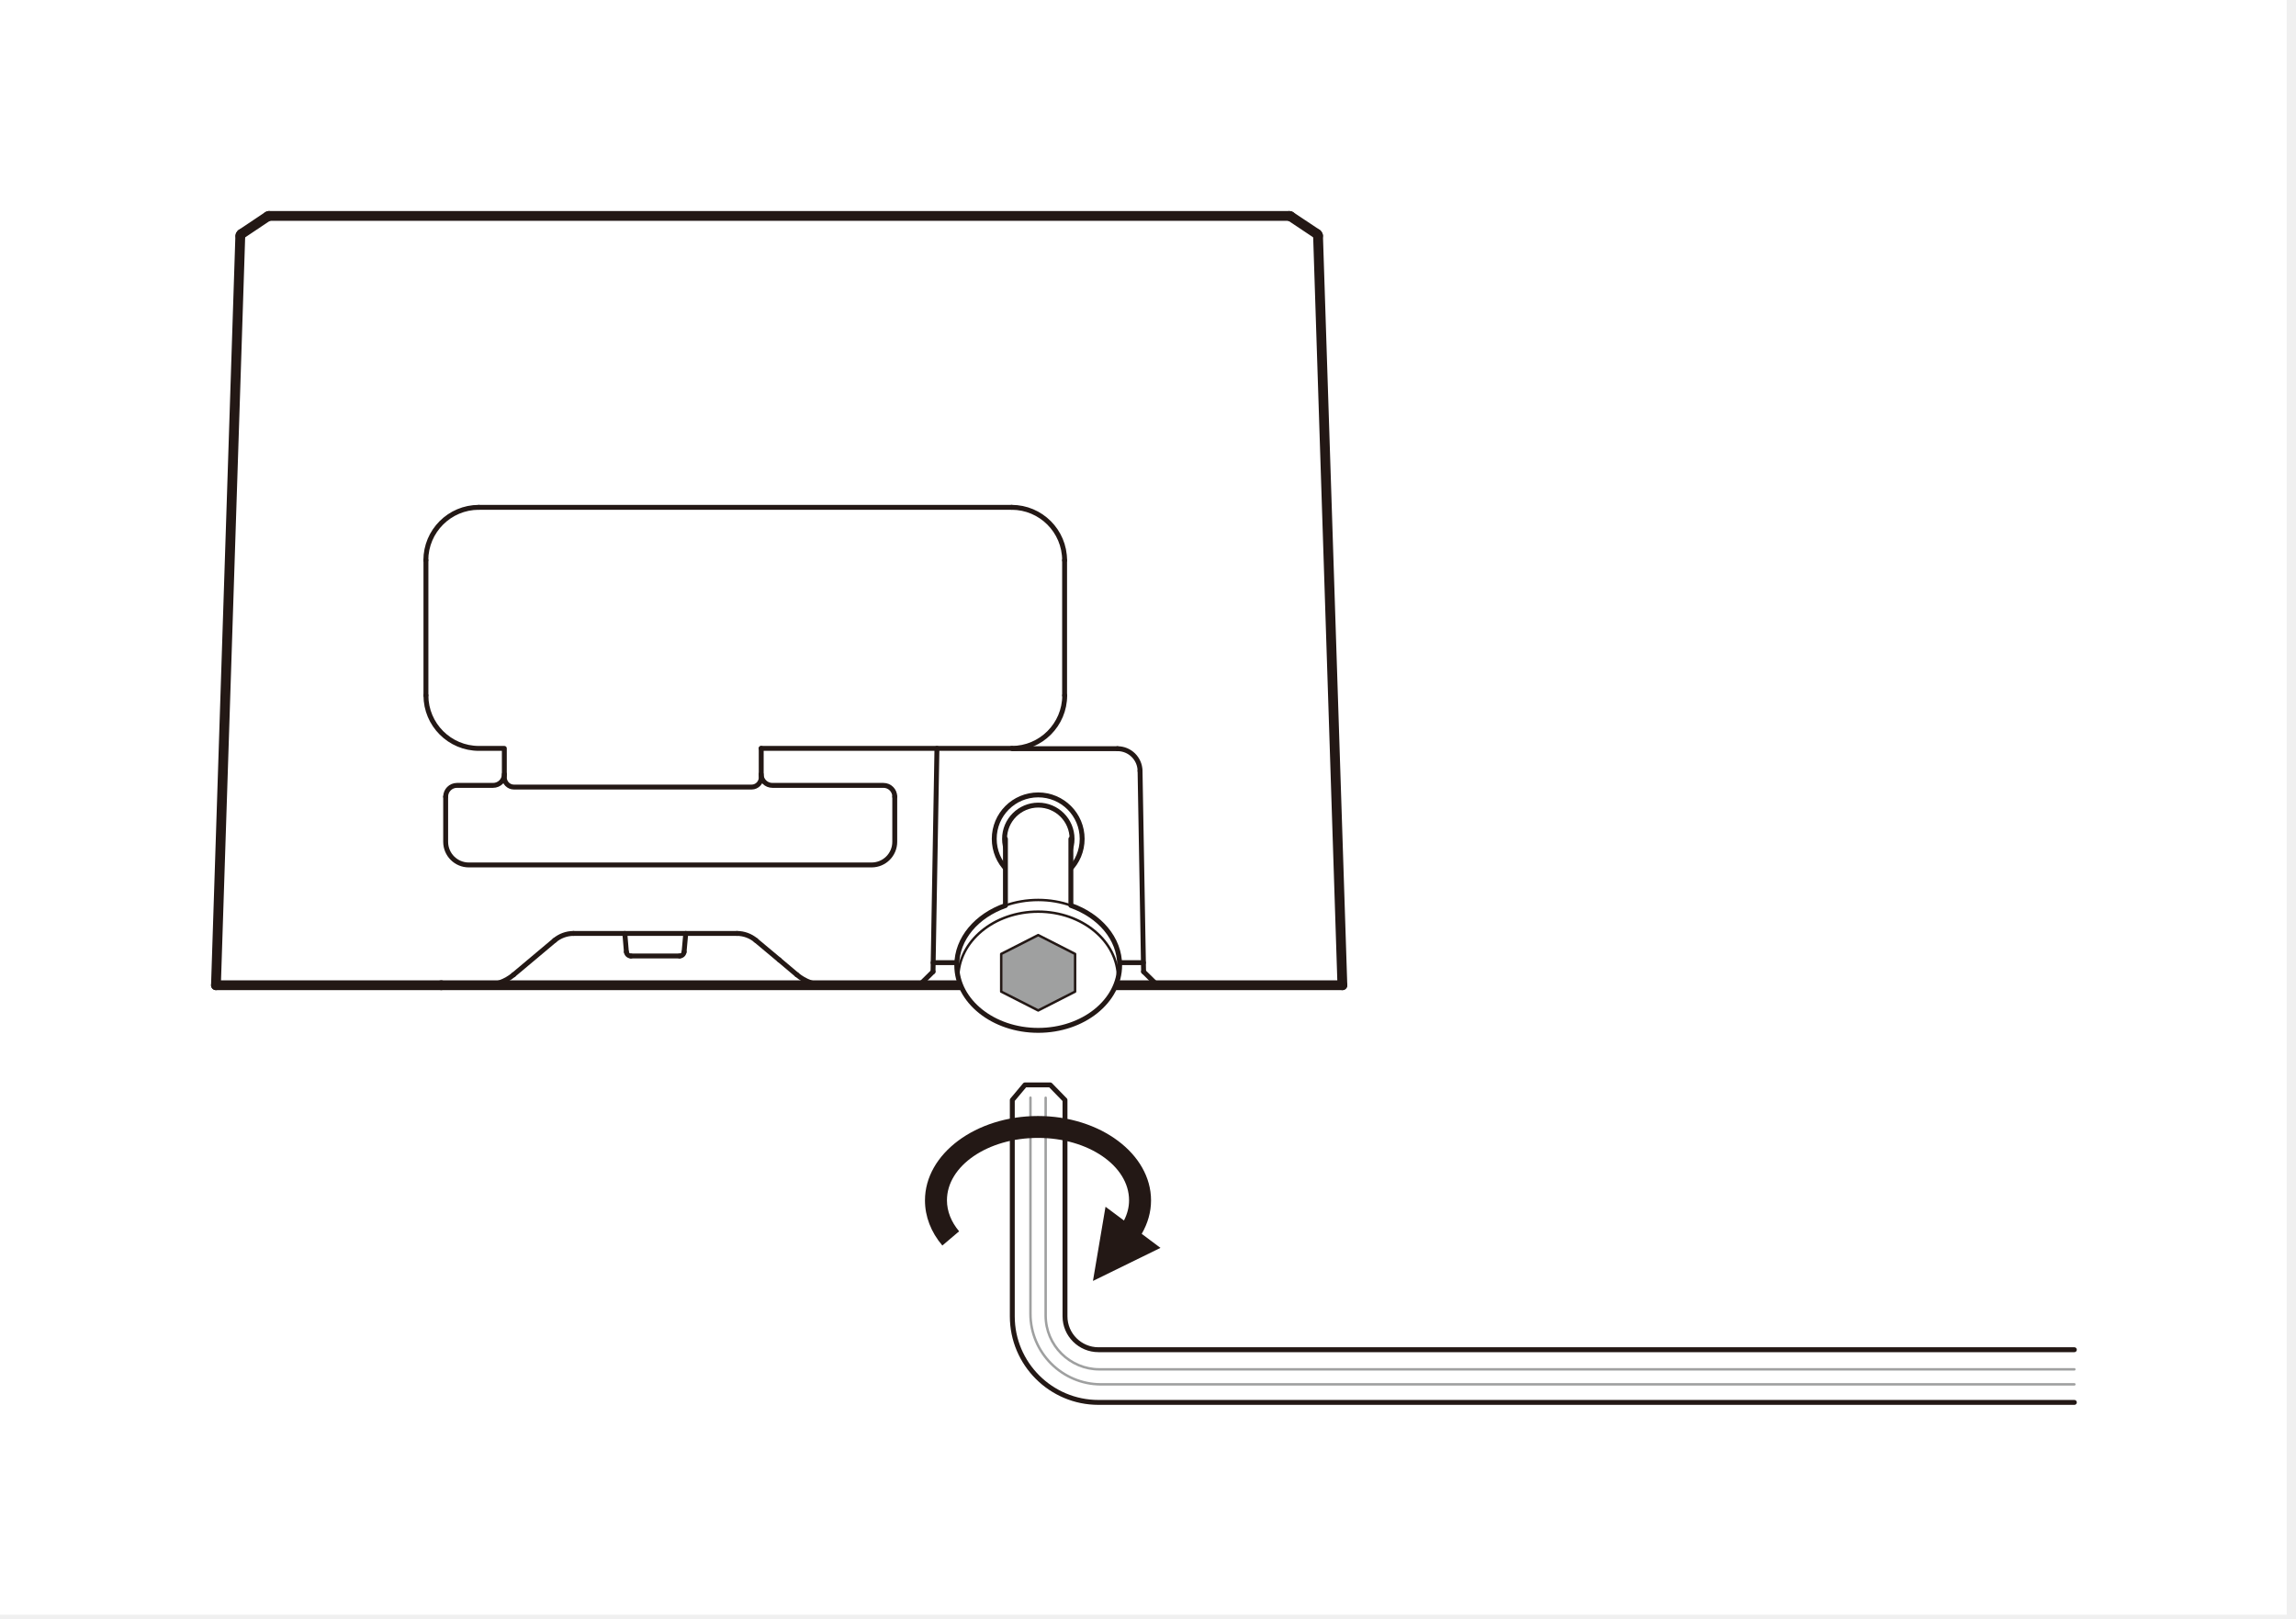
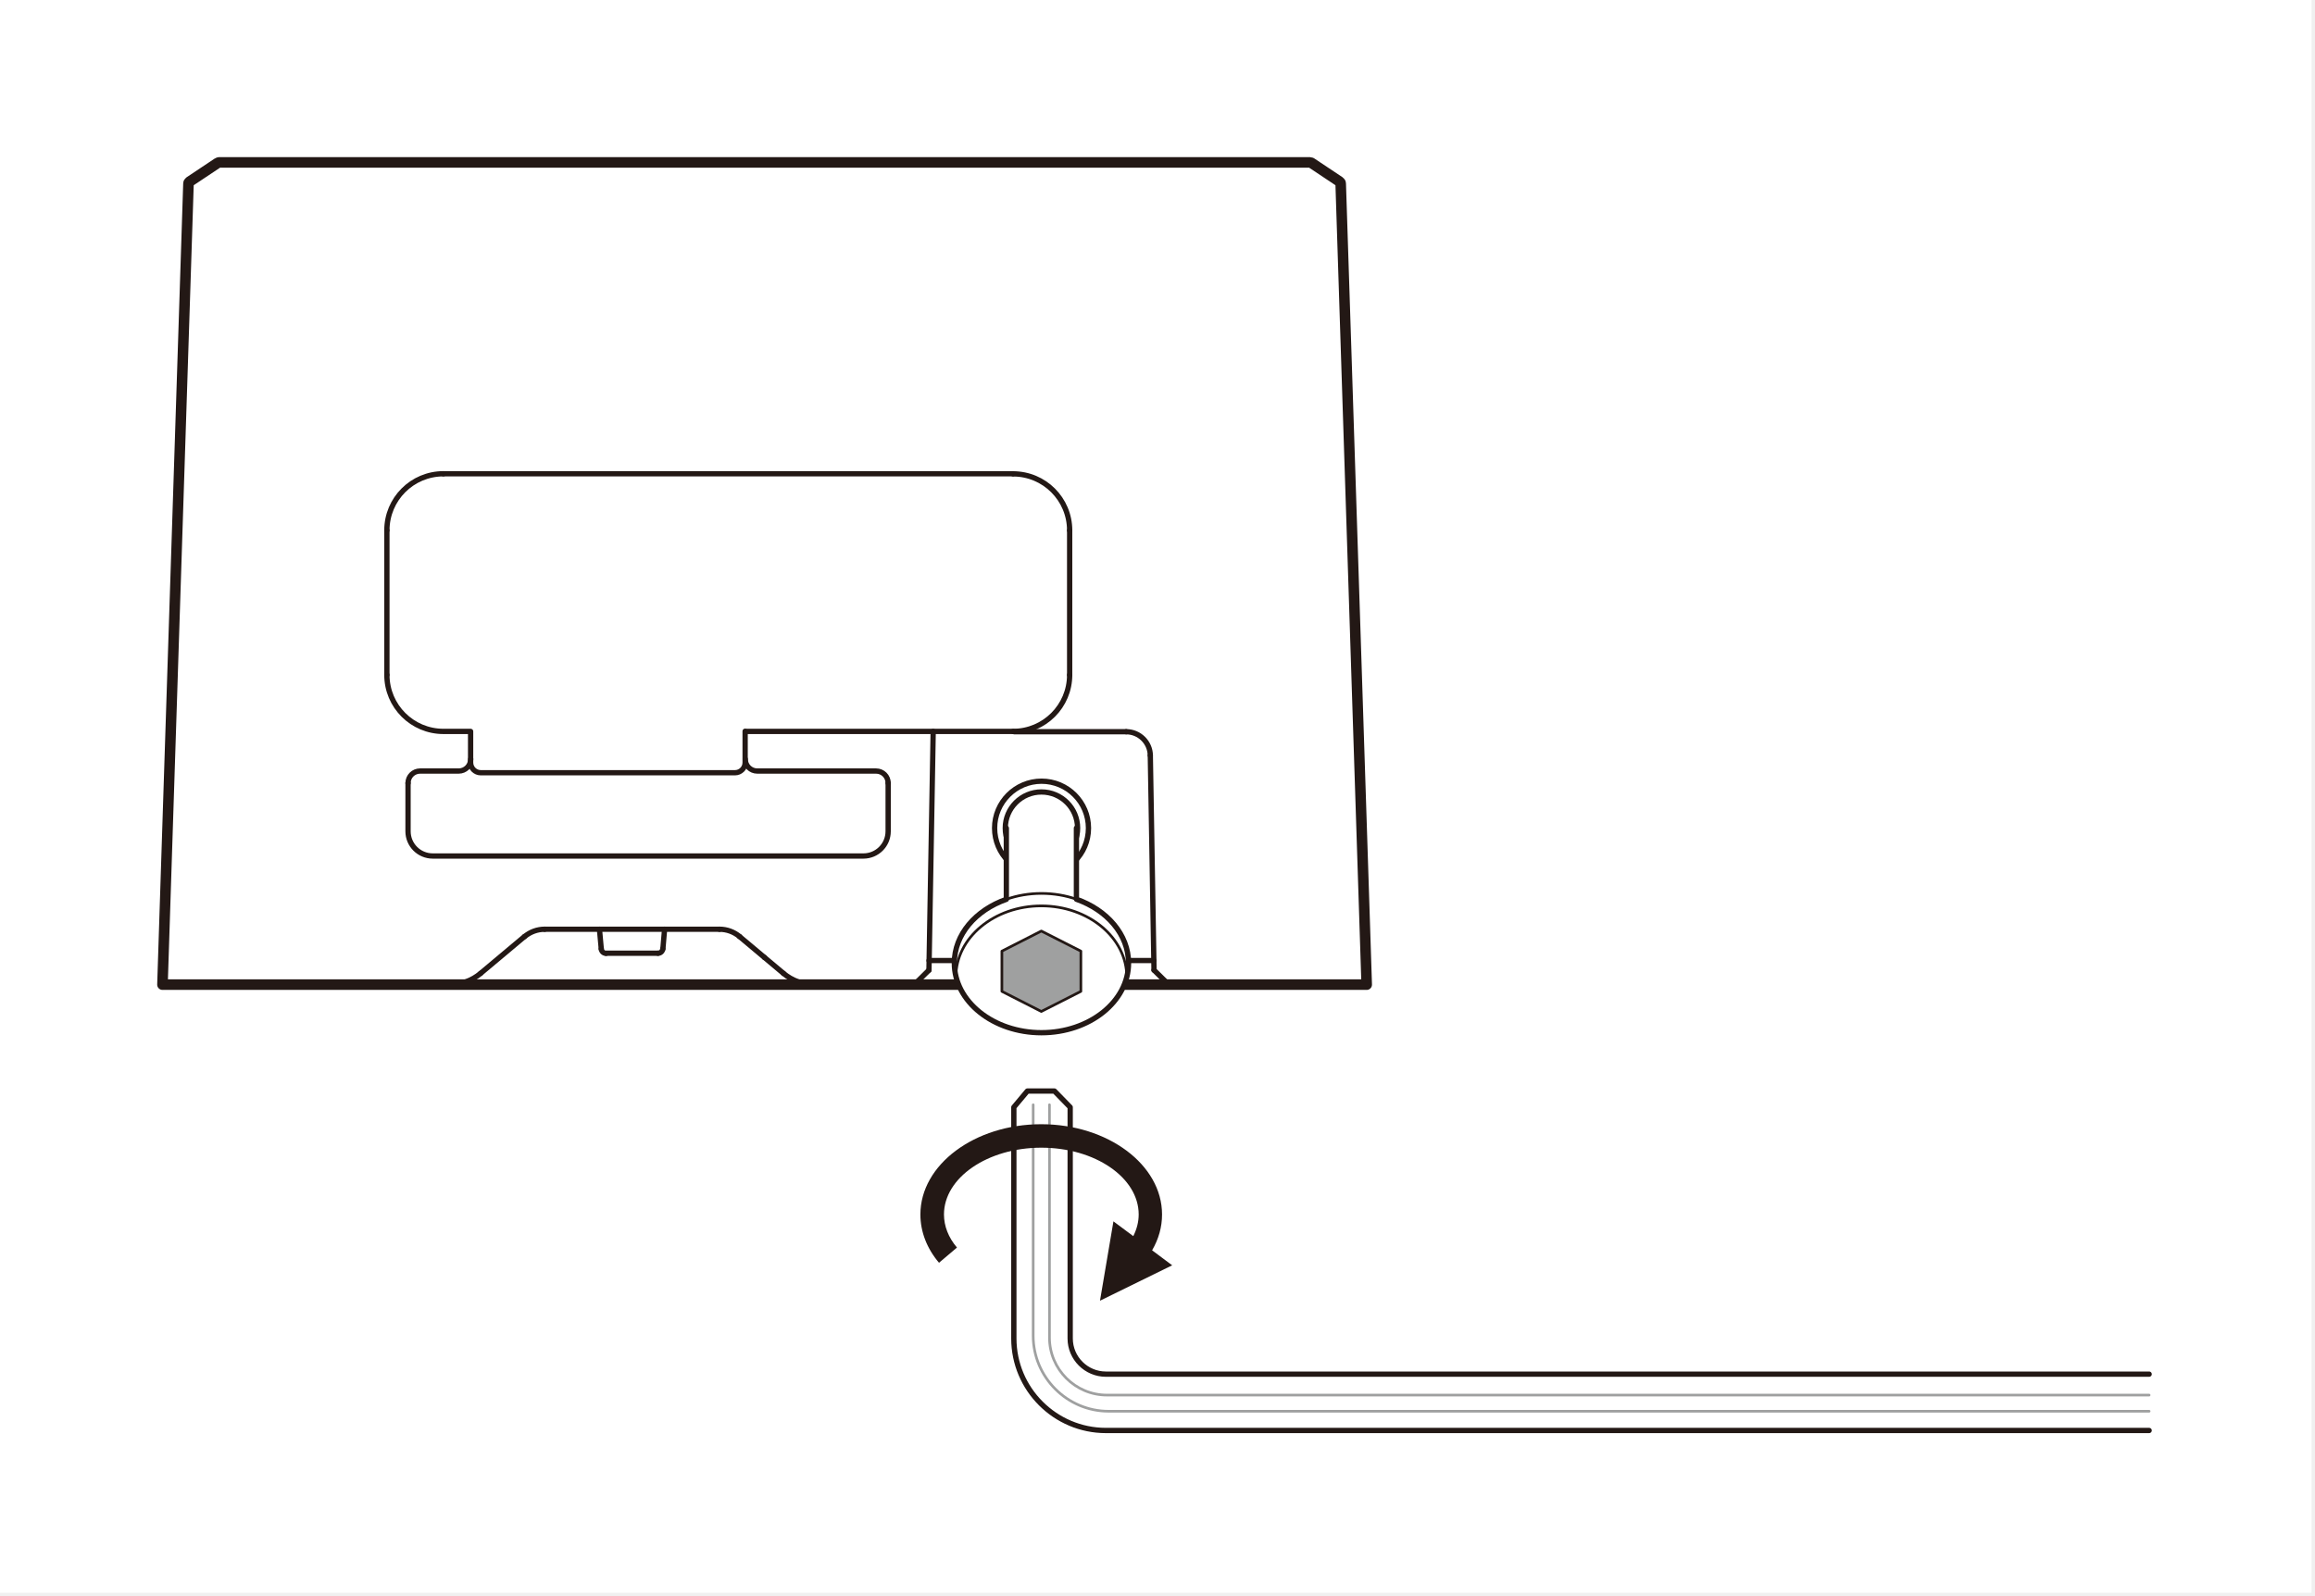
- <svg xmlns="http://www.w3.org/2000/svg" width="234" height="165" viewBox="0 0 234 165" fill="none">
-   <g clip-path="url(#clip0_561_10753)">
-     <path d="M233.05 0H0V164.58H233.05V0Z" fill="white" />
-     <path d="M63.84 97.02L63.68 95.14" stroke="#231815" stroke-width="0.5" stroke-linecap="round" stroke-linejoin="round" />
-     <path d="M69.72 97.02L69.89 95.14" stroke="#231815" stroke-width="0.5" stroke-linecap="round" stroke-linejoin="round" />
-     <path d="M52.35 99.35L56.53 95.84" stroke="#231815" stroke-width="0.5" stroke-linecap="round" stroke-linejoin="round" />
-     <path d="M44.97 100.42H49.4" stroke="#231815" stroke-width="0.5" stroke-linecap="round" stroke-linejoin="round" />
-     <path d="M69.26 97.44H64.3" stroke="#231815" stroke-width="0.5" stroke-linecap="round" stroke-linejoin="round" />
-     <path d="M79.41 97.83L81.21 99.35" stroke="#231815" stroke-width="0.5" stroke-linecap="round" stroke-linejoin="round" />
-     <path d="M49.4 100.42C50.48 100.42 51.52 100.04 52.35 99.35" stroke="#231815" stroke-width="0.5" stroke-linecap="round" stroke-linejoin="round" />
-     <path d="M63.84 97.02C63.86 97.26 64.06 97.44 64.3 97.44" stroke="#231815" stroke-width="0.5" stroke-linecap="round" stroke-linejoin="round" />
-     <path d="M69.26 97.44C69.5 97.44 69.7 97.26 69.72 97.02" stroke="#231815" stroke-width="0.5" stroke-linecap="round" stroke-linejoin="round" />
-     <path d="M81.21 99.35C82.04 100.04 83.08 100.42 84.16 100.42" stroke="#231815" stroke-width="0.5" stroke-linecap="round" stroke-linejoin="round" />
-     <path d="M109.26 85.5C109.26 83.6 107.72 82.06 105.82 82.06C103.92 82.06 102.38 83.6 102.38 85.5C102.38 87.4 103.92 88.94 105.82 88.94C107.72 88.94 109.26 87.4 109.26 85.5Z" stroke="#231815" stroke-width="0.5" stroke-linecap="round" stroke-linejoin="round" />
-     <path d="M77.03 95.84L79.41 97.83" stroke="#231815" stroke-width="0.5" stroke-linecap="round" stroke-linejoin="round" />
-     <path d="M58.45 95.14H75.11" stroke="#231815" stroke-width="0.5" stroke-linecap="round" stroke-linejoin="round" />
-     <path d="M77.03 95.84C76.49 95.39 75.81 95.14 75.11 95.14" stroke="#231815" stroke-width="0.5" stroke-linecap="round" stroke-linejoin="round" />
-     <path d="M58.45 95.14C57.75 95.14 57.07 95.39 56.53 95.84" stroke="#231815" stroke-width="0.5" stroke-linecap="round" stroke-linejoin="round" />
-     <path d="M110.29 85.5C110.29 83.03 108.29 81.02 105.81 81.02C103.33 81.02 101.33 83.02 101.33 85.5C101.33 87.98 103.33 89.98 105.81 89.98C108.29 89.98 110.29 87.98 110.29 85.5Z" stroke="#231815" stroke-width="0.5" stroke-linecap="round" stroke-linejoin="round" />
-     <path d="M22.01 100.42H44.97" stroke="#231815" stroke-width="0.5" stroke-linecap="round" stroke-linejoin="round" />
-     <path d="M22.01 100.42L24.49 24.03" stroke="#231815" stroke-width="0.5" stroke-linecap="round" stroke-linejoin="round" />
-     <path d="M24.6 23.85L27.29 22.05" stroke="#231815" stroke-width="0.5" stroke-linecap="round" stroke-linejoin="round" />
-     <path d="M49.81 100.42H136.81" stroke="#231815" stroke-width="0.5" stroke-linecap="round" stroke-linejoin="round" />
-     <path d="M116.53 98.12H95.1" stroke="#231815" stroke-width="0.5" stroke-linecap="round" stroke-linejoin="round" />
-     <path d="M95.09 99.04L95.49 76.28" stroke="#231815" stroke-width="0.5" stroke-linecap="round" stroke-linejoin="round" />
-     <path d="M103.22 76.31H113.89" stroke="#231815" stroke-width="0.5" stroke-linecap="round" stroke-linejoin="round" />
-     <path d="M116.55 99.04L117.95 100.42" stroke="#231815" stroke-width="0.5" stroke-linecap="round" stroke-linejoin="round" />
-     <path d="M116.19 78.57L116.55 99.04" stroke="#231815" stroke-width="0.5" stroke-linecap="round" stroke-linejoin="round" />
-     <path d="M93.69 100.42L95.09 99.04" stroke="#231815" stroke-width="0.5" stroke-linecap="round" stroke-linejoin="round" />
-     <path d="M136.81 100.42L134.33 24.03" stroke="#231815" stroke-width="0.5" stroke-linecap="round" stroke-linejoin="round" />
-     <path d="M27.42 22.01H131.41" stroke="#231815" stroke-width="0.5" stroke-linecap="round" stroke-linejoin="round" />
-     <path d="M134.23 23.85L131.53 22.05" stroke="#231815" stroke-width="0.5" stroke-linecap="round" stroke-linejoin="round" />
-     <path d="M27.42 22.01C27.42 22.01 27.33 22.02 27.29 22.05" stroke="#231815" stroke-width="0.5" stroke-linecap="round" stroke-linejoin="round" />
-     <path d="M24.6 23.85C24.54 23.89 24.5 23.96 24.5 24.03" stroke="#231815" stroke-width="0.5" stroke-linecap="round" stroke-linejoin="round" />
-     <path d="M116.19 78.57C116.17 77.32 115.15 76.31 113.89 76.31" stroke="#231815" stroke-width="0.5" stroke-linecap="round" stroke-linejoin="round" />
-     <path d="M45.42 81.2C45.42 80.57 45.93 80.05 46.57 80.05H50.25C50.88 80.05 51.4 79.55 51.4 78.91" stroke="#231815" stroke-width="0.5" stroke-linecap="round" stroke-linejoin="round" />
-     <path d="M45.42 81.2V85.8C45.42 87.11 46.48 88.16 47.78 88.16H88.83C90.14 88.16 91.19 87.1 91.19 85.8V83.84V81.2" stroke="#231815" stroke-width="0.5" stroke-linecap="round" stroke-linejoin="round" />
-     <path d="M91.19 81.2C91.19 80.57 90.68 80.05 90.04 80.05H78.72C78.09 80.05 77.57 79.55 77.57 78.91" stroke="#231815" stroke-width="0.5" stroke-linecap="round" stroke-linejoin="round" />
-     <path d="M131.53 22.05C131.53 22.05 131.45 22.01 131.4 22.01" stroke="#231815" stroke-width="0.5" stroke-linecap="round" stroke-linejoin="round" />
-     <path d="M134.33 24.03C134.33 23.96 134.29 23.89 134.23 23.85" stroke="#231815" stroke-width="0.5" stroke-linecap="round" stroke-linejoin="round" />
-     <path d="M44.97 100.42H49.4H49.81H136.81" stroke="#231815" stroke-linecap="round" stroke-linejoin="round" />
-     <path d="M22.01 100.42H44.97" stroke="#231815" stroke-linecap="round" stroke-linejoin="round" />
-     <path d="M22.01 100.42L24.49 24.03" stroke="#231815" stroke-linecap="round" stroke-linejoin="round" />
-     <path d="M24.6 23.85L27.29 22.05" stroke="#231815" stroke-linecap="round" stroke-linejoin="round" />
-     <path d="M136.81 100.42L134.33 24.03" stroke="#231815" stroke-linecap="round" stroke-linejoin="round" />
-     <path d="M27.42 22.01H131.41" stroke="#231815" stroke-linecap="round" stroke-linejoin="round" />
-     <path d="M134.23 23.85L131.53 22.05" stroke="#231815" stroke-linecap="round" stroke-linejoin="round" />
-     <path d="M27.42 22.01C27.42 22.01 27.33 22.02 27.29 22.05" stroke="#231815" stroke-linecap="round" stroke-linejoin="round" />
-     <path d="M24.6 23.85C24.54 23.89 24.5 23.96 24.5 24.03" stroke="#231815" stroke-linecap="round" stroke-linejoin="round" />
-     <path d="M131.53 22.05C131.53 22.05 131.45 22.01 131.4 22.01" stroke="#231815" stroke-linecap="round" stroke-linejoin="round" />
-     <path d="M134.33 24.03C134.33 23.96 134.29 23.89 134.23 23.85" stroke="#231815" stroke-linecap="round" stroke-linejoin="round" />
-     <path d="M103.11 76.28H77.57" stroke="#231815" stroke-width="0.5" stroke-linecap="round" stroke-linejoin="round" />
-     <path d="M108.5 57.11V70.88" stroke="#231815" stroke-width="0.5" stroke-linecap="round" stroke-linejoin="round" />
-     <path d="M48.8 51.71H103.11" stroke="#231815" stroke-width="0.5" stroke-linecap="round" stroke-linejoin="round" />
-     <path d="M43.41 70.88V57.11" stroke="#231815" stroke-width="0.5" stroke-linecap="round" stroke-linejoin="round" />
-     <path d="M48.8 51.71C45.82 51.71 43.4 54.13 43.4 57.11" stroke="#231815" stroke-width="0.5" stroke-linecap="round" stroke-linejoin="round" />
-     <path d="M103.11 76.28C106.09 76.28 108.51 73.86 108.51 70.88" stroke="#231815" stroke-width="0.5" stroke-linecap="round" stroke-linejoin="round" />
-     <path d="M108.5 57.11C108.5 54.13 106.08 51.71 103.1 51.71" stroke="#231815" stroke-width="0.5" stroke-linecap="round" stroke-linejoin="round" />
-     <path d="M43.41 70.88C43.41 73.86 45.83 76.28 48.81 76.28H51.4V79.25C51.4 79.78 51.84 80.22 52.37 80.22H76.61C77.14 80.22 77.58 79.78 77.58 79.25V76.28" stroke="#231815" stroke-width="0.5" stroke-linecap="round" stroke-linejoin="round" />
-     <path d="M211.41 137.57H111.95C110.07 137.57 108.54 136.04 108.54 134.17V112.12L107.04 110.58H104.46L103.17 112.12V134.17C103.17 139.01 107.11 142.94 111.95 142.94H211.41" fill="white" />
-     <path d="M211.41 137.57H111.95C110.07 137.57 108.54 136.04 108.54 134.17V112.12L107.04 110.58H104.46L103.17 112.12V134.17C103.17 139.01 107.11 142.94 111.95 142.94H211.41" stroke="#231815" stroke-width="0.5" stroke-linecap="round" stroke-linejoin="round" />
-     <path d="M211.41 139.57H112.05C109.03 139.57 106.57 137.12 106.57 134.09V111.89" stroke="#9FA0A0" stroke-width="0.25" stroke-linecap="round" stroke-linejoin="round" />
-     <path d="M105.02 111.88V133.91C105.02 137.86 108.25 141.1 112.21 141.1H211.41" stroke="#9FA0A0" stroke-width="0.25" stroke-linecap="round" stroke-linejoin="round" />
-     <path d="M112.67 123L111.39 130.56L118.27 127.19L116.36 125.76C116.98 124.68 117.31 123.54 117.31 122.35C117.31 117.61 112.14 113.75 105.79 113.75C99.44 113.75 94.27 117.61 94.27 122.35C94.27 123.99 94.88 125.58 96.04 126.95L97.75 125.5C96.94 124.54 96.51 123.45 96.51 122.34C96.51 118.83 100.67 115.98 105.79 115.98C110.91 115.98 115.07 118.83 115.07 122.34C115.07 123.05 114.89 123.74 114.55 124.4L112.66 122.99L112.67 123Z" fill="#231815" />
-     <path d="M102.47 85.51V92.3C99.55 93.32 97.51 95.66 97.51 98.38C97.51 102.05 101.23 105.02 105.81 105.02C110.39 105.02 114.11 102.05 114.11 98.38C114.11 95.66 112.07 93.32 109.14 92.29V85.51" fill="white" />
-     <path d="M102.47 85.51V92.3C99.55 93.32 97.51 95.66 97.51 98.38C97.51 102.05 101.23 105.02 105.81 105.02C110.39 105.02 114.11 102.05 114.11 98.38C114.11 95.66 112.07 93.32 109.14 92.29V85.51" stroke="#231815" stroke-width="0.5" stroke-linecap="round" stroke-linejoin="round" />
-     <path d="M102.47 92.29C103.49 91.93 104.62 91.73 105.81 91.73C107 91.73 108.12 91.93 109.14 92.29" stroke="#231815" stroke-width="0.25" stroke-linecap="round" stroke-linejoin="round" />
-     <path d="M109.57 97.23V101.07L105.81 102.99L102.04 101.07V97.23L105.81 95.31L109.57 97.23Z" fill="#9FA0A0" stroke="#231815" stroke-width="0.25" stroke-linecap="round" stroke-linejoin="round" />
-     <path d="M97.66 99.68C97.66 95.95 101.3 92.92 105.8 92.92C110.3 92.92 113.94 95.95 113.94 99.68" stroke="#231815" stroke-width="0.25" stroke-linecap="round" stroke-linejoin="round" />
+ <svg xmlns="http://www.w3.org/2000/svg" width="219" height="151" viewBox="0 0 219 151" fill="none">
+   <g clip-path="url(#clip0_1612_2497)">
+     <path d="M218.67 0H0V150.72H218.67V0Z" fill="white" />
+     <path d="M56.88 89.79L56.71 87.93" stroke="#231815" stroke-width="0.5" stroke-linecap="round" stroke-linejoin="round" />
+     <path d="M62.71 89.79L62.87 87.93" stroke="#231815" stroke-width="0.5" stroke-linecap="round" stroke-linejoin="round" />
+     <path d="M45.47 92.1L49.62 88.62" stroke="#231815" stroke-width="0.5" stroke-linecap="round" stroke-linejoin="round" />
+     <path d="M38.15 93.17H42.54" stroke="#231815" stroke-width="0.5" stroke-linecap="round" stroke-linejoin="round" />
+     <path d="M62.25 90.2H57.33" stroke="#231815" stroke-width="0.5" stroke-linecap="round" stroke-linejoin="round" />
+     <path d="M72.32 90.6L74.11 92.1" stroke="#231815" stroke-width="0.5" stroke-linecap="round" stroke-linejoin="round" />
+     <path d="M42.54 93.17C43.61 93.17 44.65 92.79 45.47 92.1" stroke="#231815" stroke-width="0.5" stroke-linecap="round" stroke-linejoin="round" />
+     <path d="M56.88 89.79C56.9 90.03 57.1 90.21 57.33 90.21" stroke="#231815" stroke-width="0.5" stroke-linecap="round" stroke-linejoin="round" />
+     <path d="M62.25 90.2C62.49 90.2 62.68 90.02 62.7 89.78" stroke="#231815" stroke-width="0.5" stroke-linecap="round" stroke-linejoin="round" />
+     <path d="M74.11 92.1C74.93 92.79 75.97 93.17 77.04 93.17" stroke="#231815" stroke-width="0.5" stroke-linecap="round" stroke-linejoin="round" />
+     <path d="M101.94 78.36C101.94 76.47 100.41 74.94 98.52 74.94C96.63 74.94 95.1 76.47 95.1 78.36C95.1 80.25 96.63 81.78 98.52 81.78C100.41 81.78 101.94 80.25 101.94 78.36Z" stroke="#231815" stroke-width="0.5" stroke-linecap="round" stroke-linejoin="round" />
+     <path d="M69.96 88.62L72.32 90.6" stroke="#231815" stroke-width="0.5" stroke-linecap="round" stroke-linejoin="round" />
+     <path d="M51.53 87.93H68.06" stroke="#231815" stroke-width="0.5" stroke-linecap="round" stroke-linejoin="round" />
+     <path d="M69.96 88.62C69.43 88.17 68.75 87.93 68.06 87.93" stroke="#231815" stroke-width="0.5" stroke-linecap="round" stroke-linejoin="round" />
+     <path d="M51.53 87.93C50.83 87.93 50.16 88.18 49.63 88.62" stroke="#231815" stroke-width="0.5" stroke-linecap="round" stroke-linejoin="round" />
+     <path d="M102.97 78.36C102.97 75.91 100.98 73.92 98.53 73.92C96.08 73.92 94.09 75.91 94.09 78.36C94.09 80.81 96.08 82.8 98.53 82.8C100.98 82.8 102.97 80.81 102.97 78.36Z" stroke="#231815" stroke-width="0.5" stroke-linecap="round" stroke-linejoin="round" />
+     <path d="M109.15 90.89H87.89" stroke="#231815" stroke-width="0.5" stroke-linecap="round" stroke-linejoin="round" />
+     <path d="M87.88 91.8L88.28 69.21" stroke="#231815" stroke-width="0.5" stroke-linecap="round" stroke-linejoin="round" />
+     <path d="M95.95 69.24H106.54" stroke="#231815" stroke-width="0.5" stroke-linecap="round" stroke-linejoin="round" />
+     <path d="M109.17 91.8L110.56 93.17" stroke="#231815" stroke-width="0.5" stroke-linecap="round" stroke-linejoin="round" />
+     <path d="M108.82 71.48L109.17 91.8" stroke="#231815" stroke-width="0.5" stroke-linecap="round" stroke-linejoin="round" />
+     <path d="M86.49 93.17L87.88 91.8" stroke="#231815" stroke-width="0.5" stroke-linecap="round" stroke-linejoin="round" />
+     <path d="M108.82 71.48C108.8 70.24 107.78 69.24 106.54 69.24" stroke="#231815" stroke-width="0.5" stroke-linecap="round" stroke-linejoin="round" />
+     <path d="M38.6 74.1C38.6 73.47 39.11 72.96 39.74 72.96H43.39C44.02 72.96 44.53 72.46 44.53 71.83" stroke="#231815" stroke-width="0.5" stroke-linecap="round" stroke-linejoin="round" />
+     <path d="M38.6 74.1V78.66C38.6 79.96 39.65 81 40.94 81H81.68C82.98 81 84.02 79.95 84.02 78.66V76.72V74.1" stroke="#231815" stroke-width="0.5" stroke-linecap="round" stroke-linejoin="round" />
+     <path d="M84.02 74.1C84.02 73.47 83.51 72.96 82.88 72.96H71.64C71.01 72.96 70.5 72.46 70.5 71.83" stroke="#231815" stroke-width="0.5" stroke-linecap="round" stroke-linejoin="round" />
+     <path d="M38.15 93.17H15.37L17.83 17.37C17.83 17.3 17.87 17.23 17.93 17.19L20.6 15.41C20.64 15.38 20.73 15.37 20.73 15.37H123.93C123.98 15.37 124.06 15.41 124.06 15.41L126.73 17.19C126.79 17.23 126.83 17.3 126.83 17.37L129.29 93.17H42.95M129.29 93.17H15.37" stroke="#231815" stroke-linecap="round" stroke-linejoin="round" />
+     <path d="M95.84 69.21H70.5" stroke="#231815" stroke-width="0.5" stroke-linecap="round" stroke-linejoin="round" />
+     <path d="M101.19 50.19V63.86" stroke="#231815" stroke-width="0.5" stroke-linecap="round" stroke-linejoin="round" />
+     <path d="M41.95 44.83H95.84" stroke="#231815" stroke-width="0.5" stroke-linecap="round" stroke-linejoin="round" />
+     <path d="M36.6 63.86V50.19" stroke="#231815" stroke-width="0.5" stroke-linecap="round" stroke-linejoin="round" />
+     <path d="M41.95 44.83C38.99 44.83 36.6 47.23 36.6 50.18" stroke="#231815" stroke-width="0.5" stroke-linecap="round" stroke-linejoin="round" />
+     <path d="M95.84 69.21C98.8 69.21 101.19 66.81 101.19 63.86" stroke="#231815" stroke-width="0.5" stroke-linecap="round" stroke-linejoin="round" />
+     <path d="M101.19 50.19C101.19 47.23 98.79 44.84 95.84 44.84" stroke="#231815" stroke-width="0.5" stroke-linecap="round" stroke-linejoin="round" />
+     <path d="M36.6 63.86C36.6 66.82 39 69.21 41.95 69.21H44.52V72.16C44.52 72.69 44.95 73.12 45.48 73.12H69.53C70.06 73.12 70.49 72.69 70.49 72.16V69.21" stroke="#231815" stroke-width="0.5" stroke-linecap="round" stroke-linejoin="round" />
+     <path d="M203.31 130.03H104.62C102.76 130.03 101.24 128.52 101.24 126.65V104.77L99.75 103.24H97.19L95.91 104.77V126.65C95.91 131.45 99.82 135.36 104.62 135.36H203.31" fill="white" />
+     <path d="M203.31 130.03H104.62C102.76 130.03 101.24 128.52 101.24 126.65V104.77L99.75 103.24H97.19L95.91 104.77V126.65C95.91 131.45 99.82 135.36 104.62 135.36H203.31" stroke="#231815" stroke-width="0.5" stroke-linecap="round" stroke-linejoin="round" />
+     <path d="M203.31 132.01H104.72C101.72 132.01 99.28 129.57 99.28 126.57V104.54" stroke="#9FA0A0" stroke-width="0.25" stroke-linecap="round" stroke-linejoin="round" />
+     <path d="M97.74 104.54V126.4C97.74 130.32 100.95 133.54 104.88 133.54H203.31" stroke="#9FA0A0" stroke-width="0.25" stroke-linecap="round" stroke-linejoin="round" />
+     <path d="M105.33 115.58L104.06 123.08L110.89 119.73L108.99 118.31C109.61 117.24 109.93 116.11 109.93 114.92C109.93 110.21 104.8 106.38 98.5 106.38C92.2 106.38 87.07 110.21 87.07 114.92C87.07 116.55 87.68 118.13 88.83 119.49L90.53 118.05C89.72 117.1 89.3 116.01 89.3 114.92C89.3 111.44 93.43 108.6 98.51 108.6C103.59 108.6 107.72 111.43 107.72 114.92C107.72 115.62 107.54 116.31 107.21 116.97L105.33 115.57V115.58Z" fill="#231815" />
+     <path d="M95.2 78.37V85.1C92.3 86.12 90.28 88.43 90.28 91.13C90.28 94.77 93.97 97.72 98.52 97.72C103.07 97.72 106.76 94.77 106.76 91.13C106.76 88.43 104.73 86.11 101.83 85.09V78.36" fill="white" />
+     <path d="M95.2 78.37V85.1C92.3 86.12 90.28 88.43 90.28 91.13C90.28 94.77 93.97 97.72 98.52 97.72C103.07 97.72 106.76 94.77 106.76 91.13C106.76 88.43 104.73 86.11 101.83 85.09V78.36" stroke="#231815" stroke-width="0.5" stroke-linecap="round" stroke-linejoin="round" />
+     <path d="M95.2 85.1C96.21 84.74 97.34 84.54 98.52 84.54C99.7 84.54 100.82 84.74 101.83 85.09" stroke="#231815" stroke-width="0.25" stroke-linecap="round" stroke-linejoin="round" />
+     <path d="M102.25 90V93.81L98.51 95.71L94.78 93.81V90L98.51 88.1L102.25 90Z" fill="#9FA0A0" stroke="#231815" stroke-width="0.25" stroke-linecap="round" stroke-linejoin="round" />
+     <path d="M90.43 92.43C90.43 88.73 94.05 85.72 98.51 85.72C102.97 85.72 106.59 88.73 106.59 92.43" stroke="#231815" stroke-width="0.25" stroke-linecap="round" stroke-linejoin="round" />
  </g>
  <defs>
-     <clipPath id="clip0_561_10753">
-       <rect width="233.05" height="164.58" fill="white" />
+     <clipPath id="clip0_1612_2497">
+       <rect width="218.67" height="150.72" fill="white" />
    </clipPath>
  </defs>
</svg>
